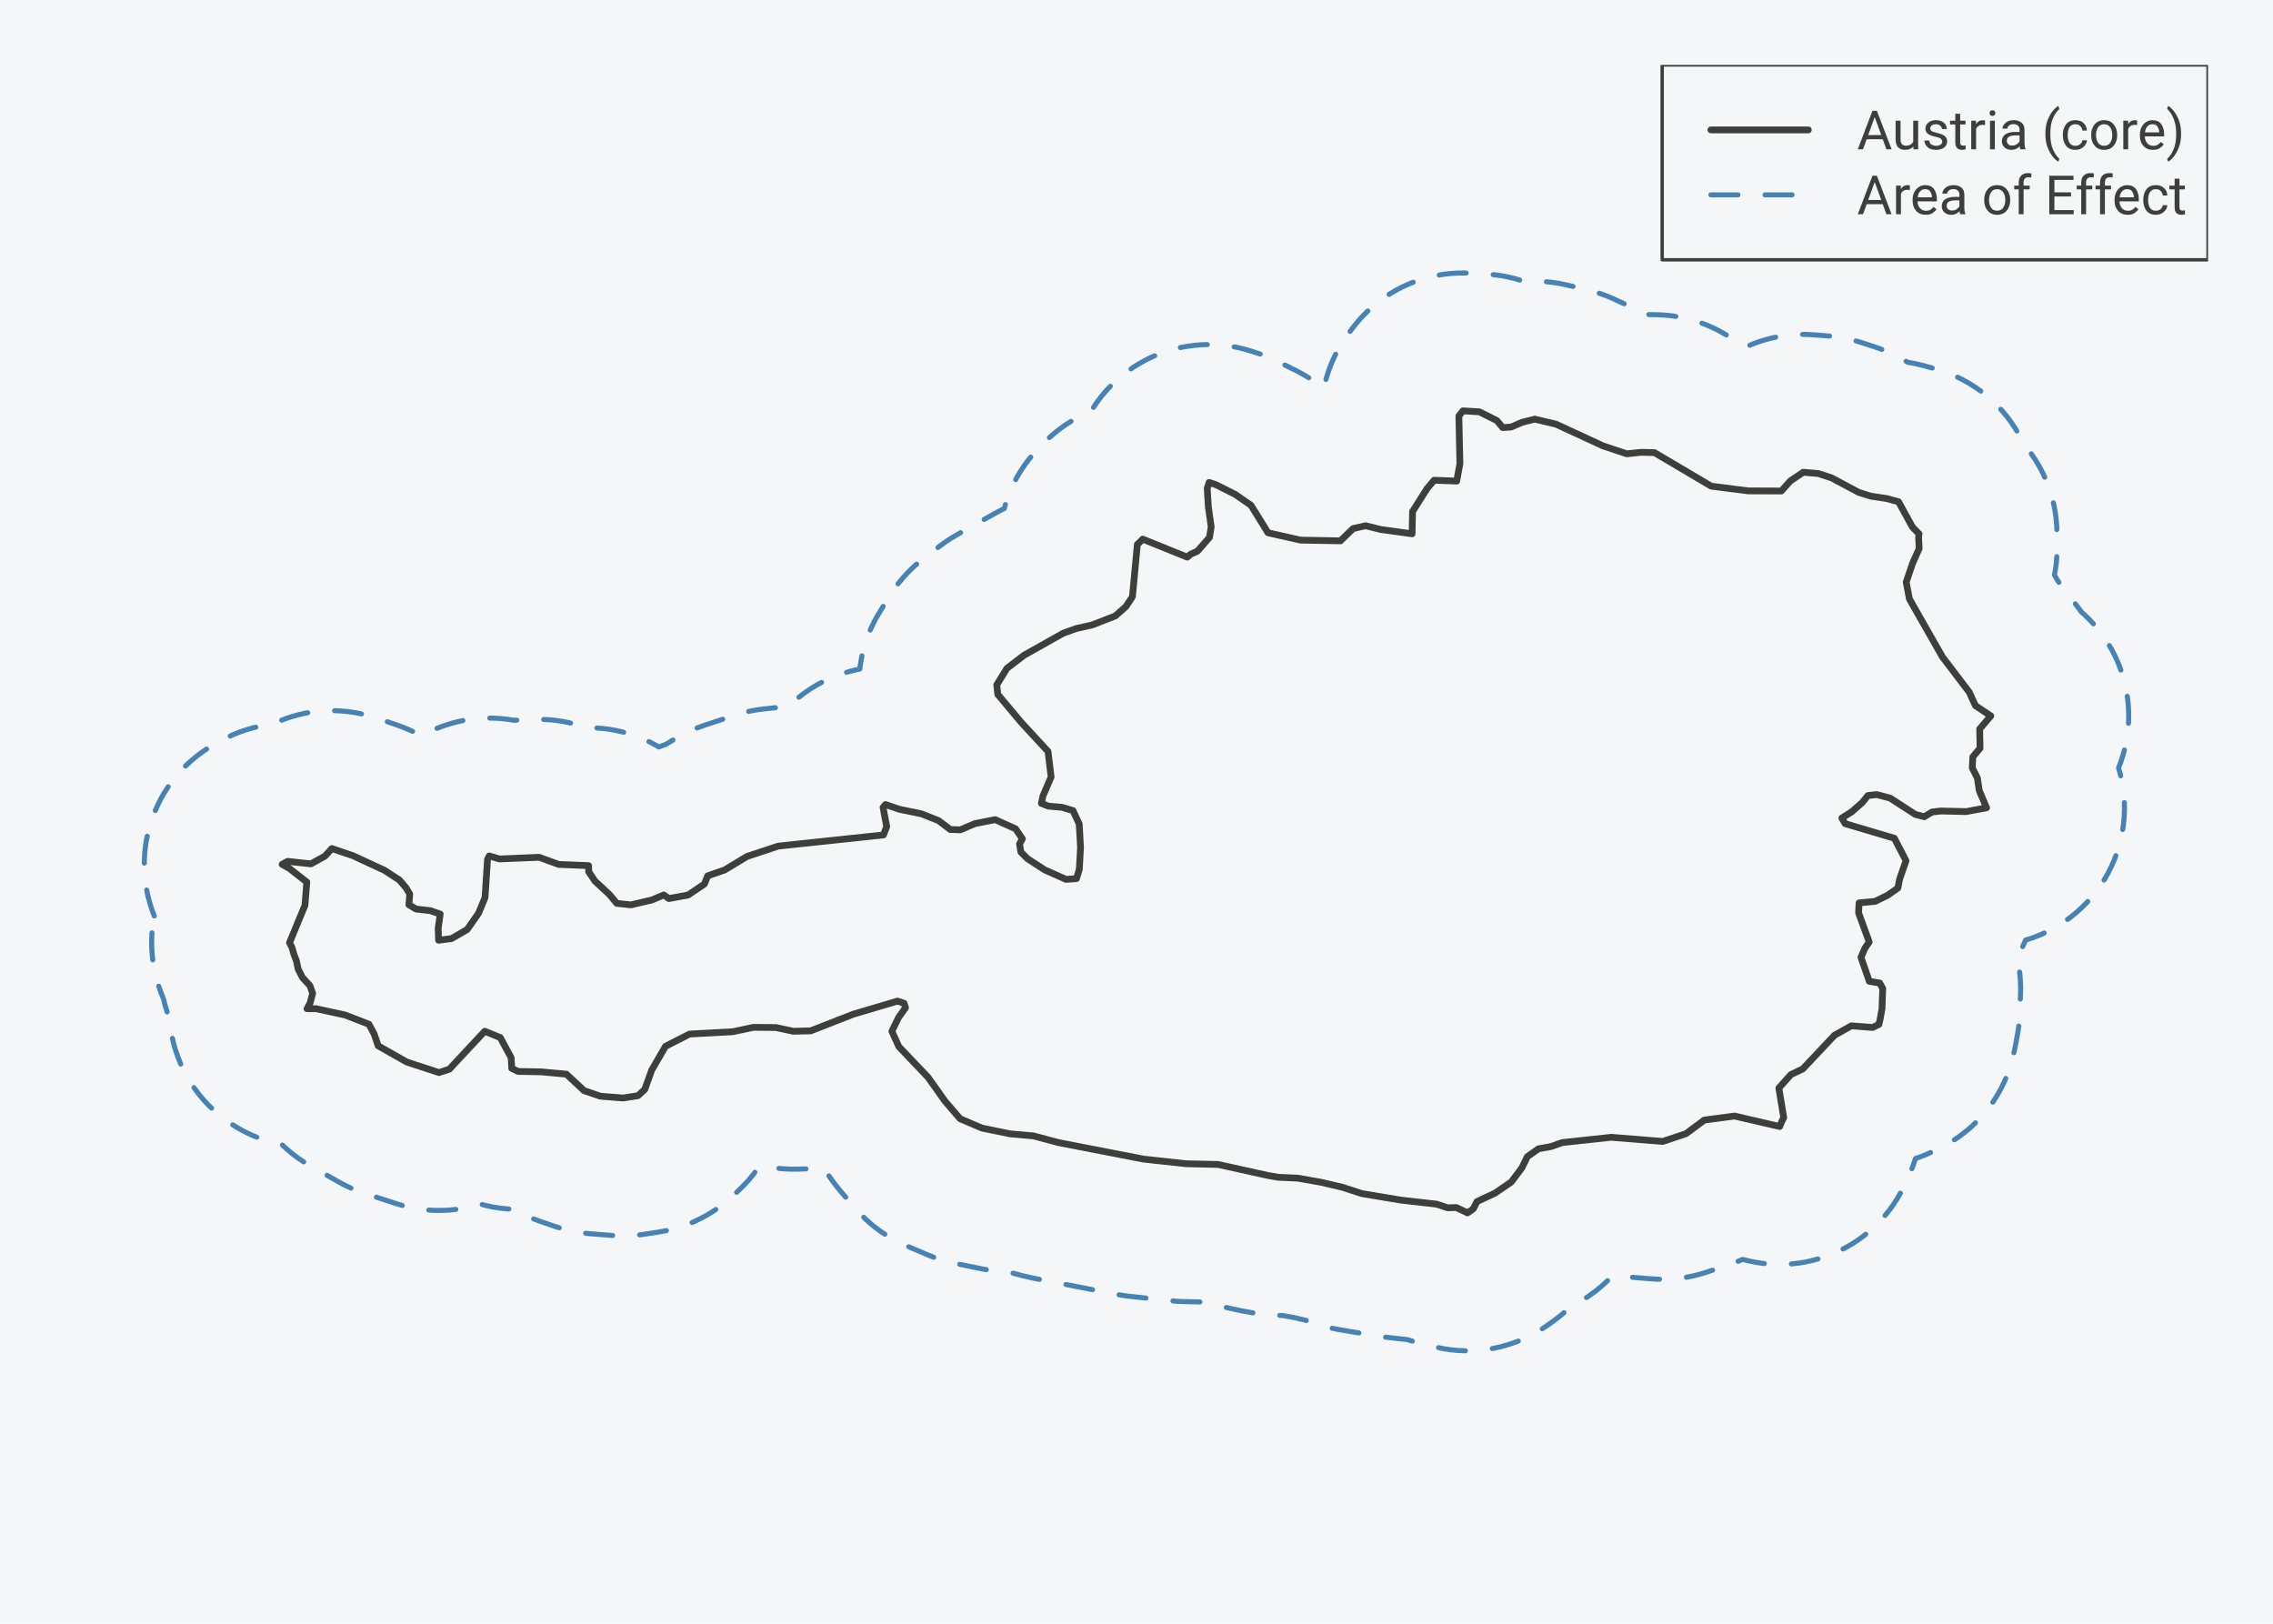
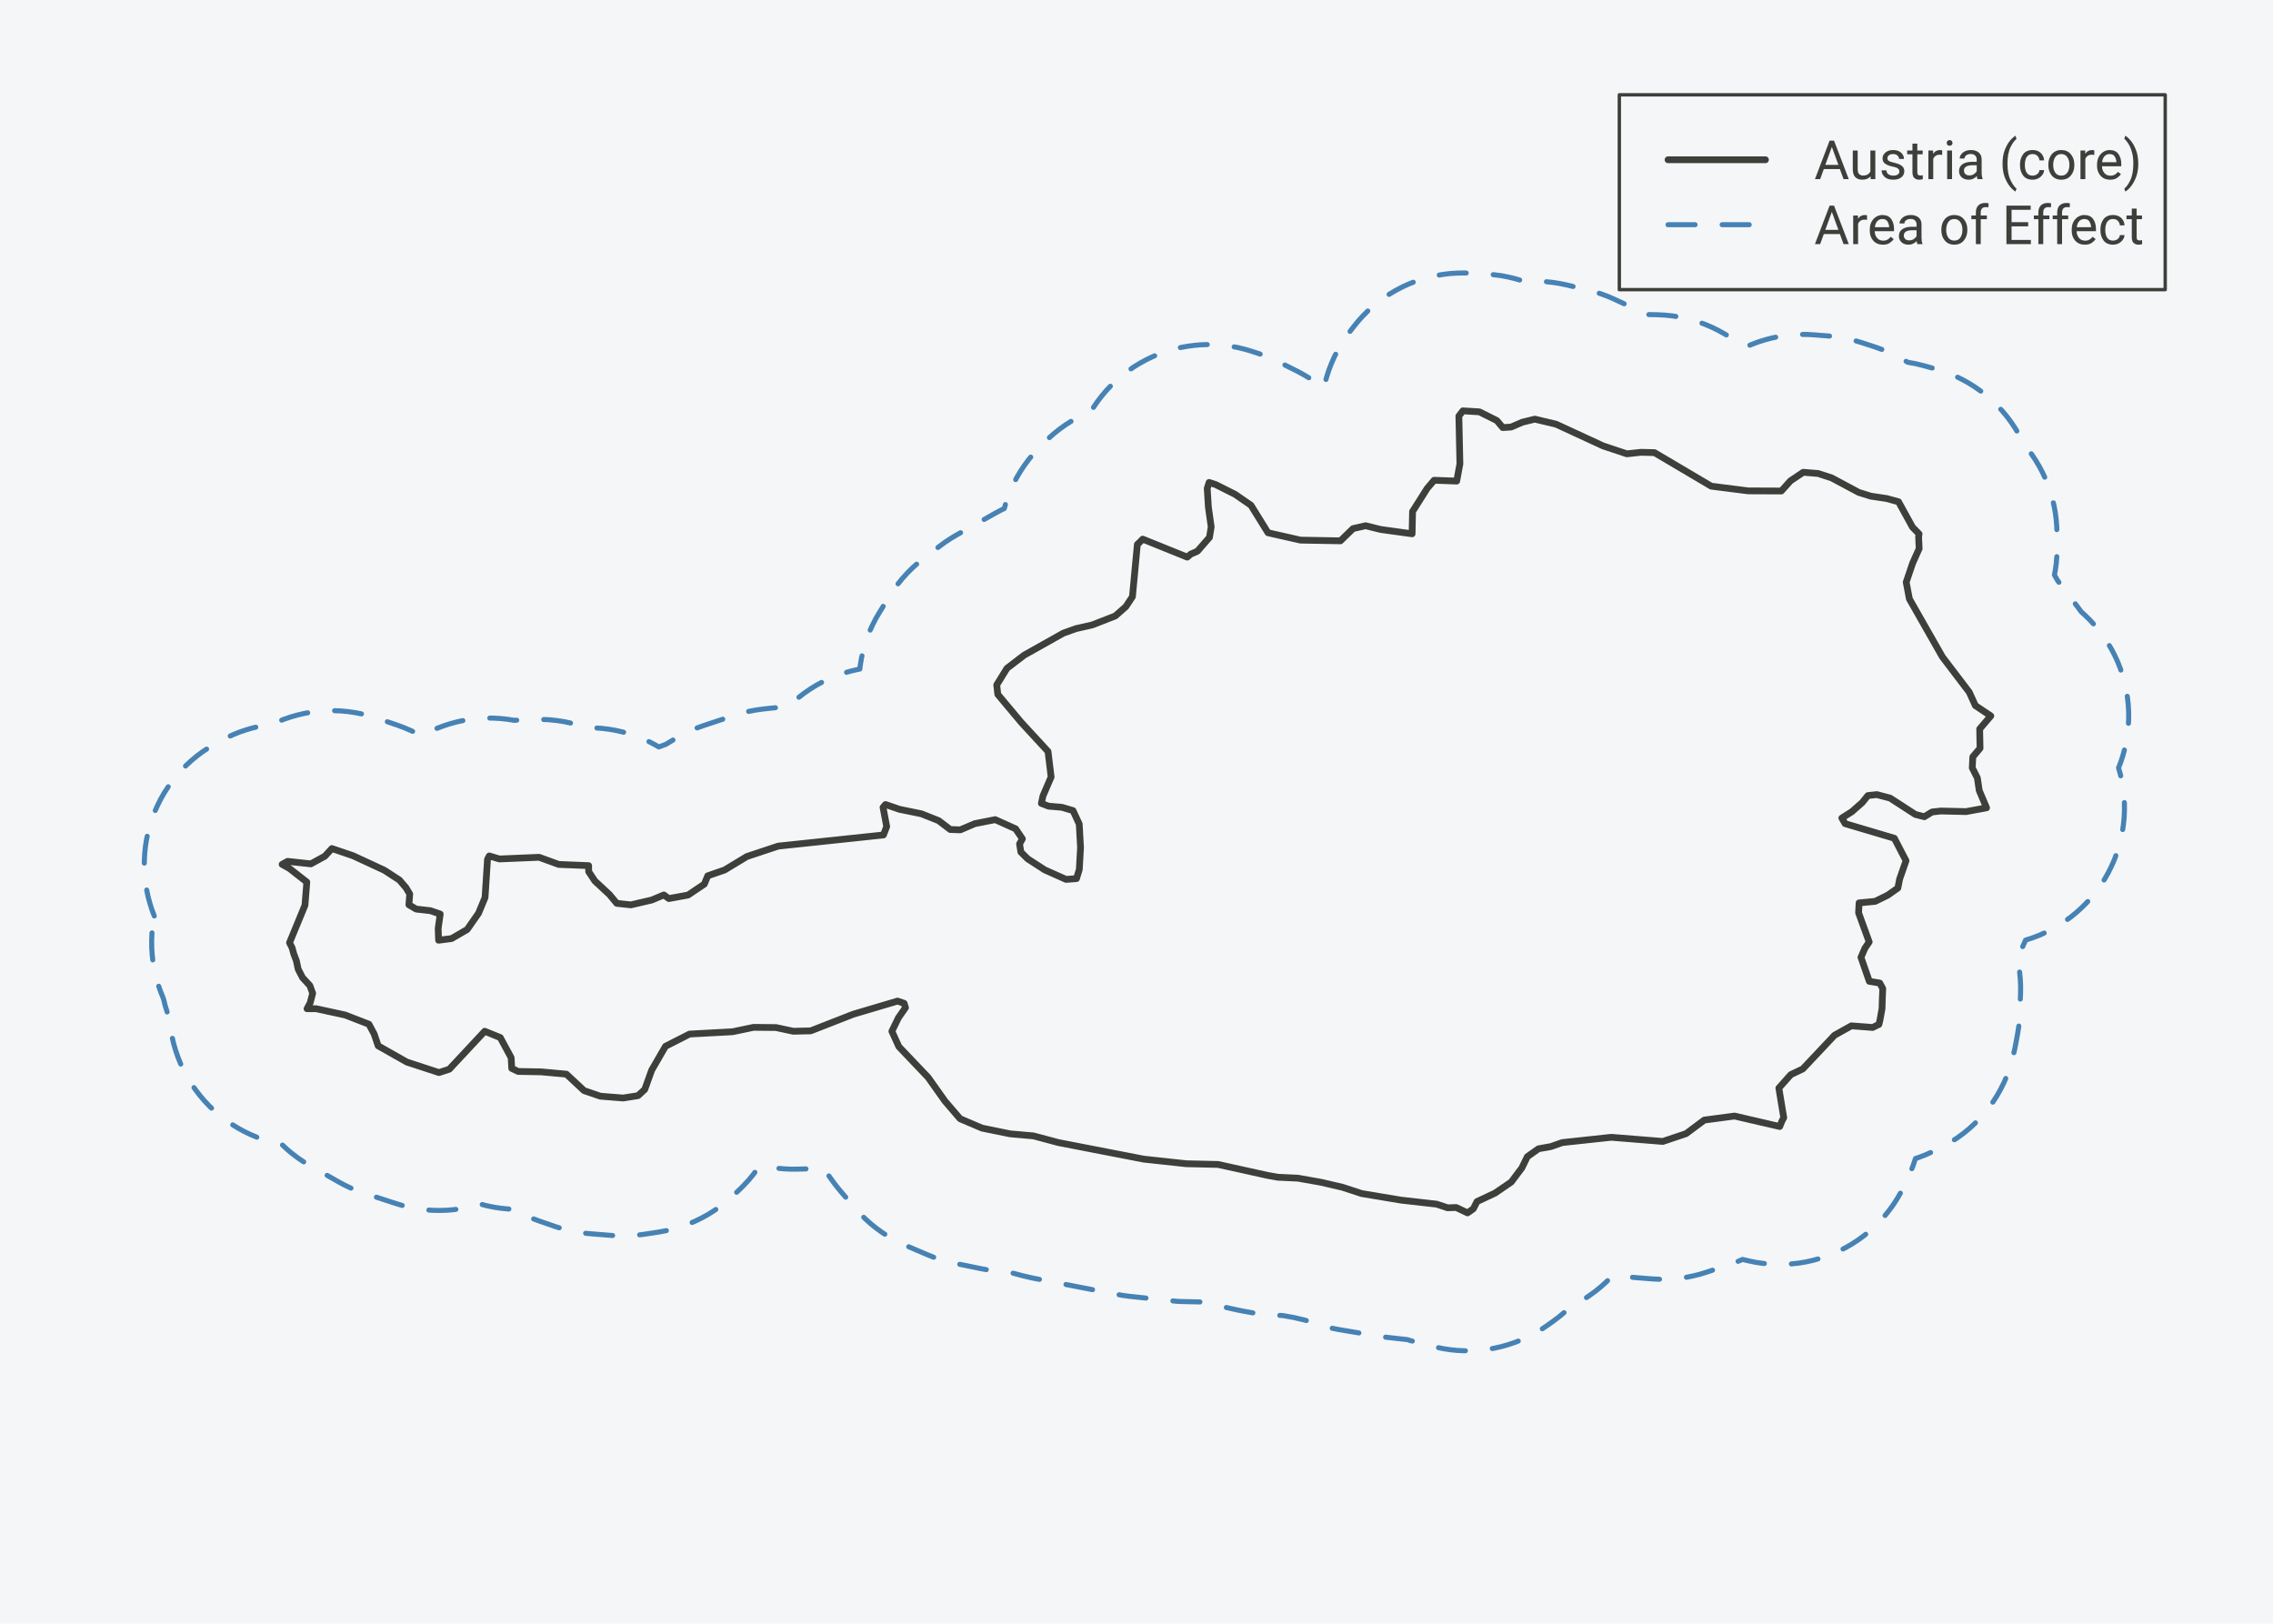
<svg xmlns="http://www.w3.org/2000/svg" width="504.00pt" height="360.00pt" viewBox="0 0 504.00 360.00">
  <g class="svglite">
    <defs>
      <style type="text/css">
    /* theme-aware-processed */
    .svglite line, .svglite polyline, .svglite polygon, .svglite path, .svglite circle {
      fill: none;
      stroke: #3E3F3A;
      stroke-linecap: round;
      stroke-linejoin: round;
      stroke-miterlimit: 10.00;
    }
    .svglite &gt; g &gt; rect {
      fill: none;
      stroke: #3E3F3A;
      stroke-linecap: round;
      stroke-linejoin: round;
      stroke-miterlimit: 10.00;
    }
    .svglite text {
      white-space: pre;
      fill: #3E3F3A;
    }
    .svglite g.glyphgroup path {
      fill: inherit;
      stroke: none;
    }
  </style>
    </defs>
    <rect width="100%" height="100%" style="stroke: none; fill: #F5F6F8;" />
    <defs>
      <clipPath id="cpMC4wMHw1MDQuMDB8MC4wMHwzNjAuMDA=">
        <rect x="0.00" y="0.00" width="504.00" height="360.00" />
      </clipPath>
    </defs>
    <g clip-path="url(#cpMC4wMHw1MDQuMDB8MC4wMHwzNjAuMDA=)">
</g>
    <defs>
      <clipPath id="cpMTQuNDB8NDg5LjYwfDE0LjQwfDM0NS42MA==">
        <rect x="14.40" y="14.40" width="475.20" height="331.20" />
      </clipPath>
    </defs>
    <g clip-path="url(#cpMTQuNDB8NDg5LjYwfDE0LjQwfDM0NS42MA==)">
      <rect class="legend-bg" x="14.40" y="14.40" width="475.20" height="331.20" style="stroke-width: 0.75; stroke: #F5F6F8; fill: #F5F6F8;" />
      <path d="M 34.21 203.08 L 33.71 201.76 L 33.23 200.26 L 32.82 198.73 L 32.50 197.18 L 32.25 195.62 L 32.09 194.05 L 32.00 192.47 L 32.00 190.89 L 32.08 189.31 L 32.24 187.73 L 32.48 186.17 L 32.81 184.62 L 33.21 183.09 L 33.69 181.59 L 34.25 180.11 L 34.89 178.66 L 35.59 177.24 L 36.37 175.87 L 37.23 174.54 L 38.14 173.25 L 39.13 172.01 L 40.18 170.82 L 41.28 169.69 L 42.45 168.62 L 43.66 167.61 L 44.93 166.67 L 46.25 165.79 L 47.61 164.98 L 48.80 164.31 L 50.20 163.57 L 51.63 162.91 L 53.09 162.32 L 54.58 161.81 L 56.10 161.37 L 57.63 161.02 L 59.18 160.74 L 60.30 160.60 L 61.46 160.07 L 62.95 159.47 L 64.47 158.95 L 66.02 158.51 L 67.58 158.15 L 69.16 157.88 L 70.76 157.69 L 72.36 157.58 L 73.97 157.56 L 75.57 157.62 L 77.17 157.77 L 78.76 158.00 L 80.33 158.31 L 81.89 158.71 L 83.42 159.18 L 88.10 160.77 L 89.62 161.34 L 91.10 161.97 L 93.55 163.11 L 93.93 162.89 L 95.36 162.16 L 96.82 161.51 L 98.32 160.94 L 99.84 160.45 L 101.39 160.03 L 102.96 159.70 L 104.54 159.46 L 106.13 159.29 L 107.73 159.21 L 109.33 159.21 L 110.93 159.30 L 112.52 159.47 L 114.00 159.70 L 118.27 159.52 L 119.98 159.50 L 121.70 159.57 L 123.40 159.74 L 125.10 160.00 L 126.77 160.36 L 128.43 160.81 L 129.87 161.29 L 131.75 161.37 L 133.36 161.48 L 134.96 161.67 L 136.54 161.94 L 138.11 162.30 L 139.66 162.74 L 141.18 163.26 L 142.68 163.86 L 144.14 164.54 L 145.56 165.30 L 146.08 165.61 L 146.93 165.29 L 147.61 165.05 L 149.77 163.74 L 151.26 162.90 L 152.80 162.14 L 154.37 161.46 L 155.98 160.88 L 162.93 158.57 L 164.51 158.10 L 166.11 157.70 L 167.72 157.40 L 169.35 157.18 L 174.90 156.60 L 175.75 155.78 L 176.99 154.71 L 178.28 153.71 L 179.63 152.78 L 181.02 151.92 L 182.46 151.14 L 183.94 150.43 L 185.45 149.81 L 186.99 149.27 L 188.56 148.81 L 190.16 148.43 L 190.65 148.34 L 190.77 147.36 L 191.04 145.82 L 191.38 144.31 L 191.80 142.81 L 192.30 141.33 L 192.87 139.89 L 193.52 138.47 L 194.23 137.09 L 195.02 135.75 L 197.29 132.08 L 198.16 130.75 L 199.10 129.47 L 200.10 128.24 L 201.17 127.06 L 202.29 125.94 L 203.47 124.88 L 204.71 123.88 L 208.53 120.96 L 209.69 120.12 L 210.89 119.33 L 212.12 118.60 L 220.77 113.73 L 222.25 112.95 L 222.68 112.76 L 223.00 111.64 L 223.50 110.14 L 224.09 108.68 L 224.74 107.24 L 225.47 105.84 L 226.28 104.48 L 227.15 103.17 L 228.09 101.90 L 229.09 100.68 L 230.15 99.51 L 231.27 98.41 L 231.43 98.25 L 232.55 97.14 L 233.74 96.10 L 234.97 95.12 L 236.25 94.20 L 237.58 93.36 L 238.95 92.58 L 240.35 91.87 L 241.80 91.23 L 241.93 91.18 L 242.38 90.44 L 243.28 89.11 L 244.26 87.83 L 245.30 86.60 L 246.40 85.43 L 247.56 84.32 L 248.78 83.27 L 250.05 82.29 L 251.38 81.37 L 252.75 80.53 L 254.16 79.76 L 255.61 79.06 L 257.09 78.44 L 258.61 77.90 L 260.15 77.44 L 261.71 77.06 L 263.30 76.77 L 264.89 76.56 L 266.49 76.43 L 268.10 76.39 L 269.71 76.43 L 271.31 76.56 L 272.91 76.77 L 274.49 77.06 L 276.05 77.44 L 277.60 77.90 L 279.07 78.38 L 280.50 78.89 L 281.91 79.47 L 283.29 80.12 L 287.60 82.28 L 288.83 82.94 L 290.04 83.65 L 291.21 84.42 L 293.55 86.03 L 293.77 85.05 L 294.18 83.51 L 294.67 82.00 L 295.25 80.52 L 295.89 79.07 L 296.62 77.66 L 297.41 76.28 L 298.27 74.95 L 299.21 73.66 L 300.10 72.50 L 301.09 71.27 L 302.14 70.10 L 303.25 68.99 L 304.41 67.93 L 305.63 66.93 L 306.90 66.00 L 308.21 65.14 L 309.57 64.34 L 310.96 63.61 L 312.39 62.96 L 313.85 62.38 L 315.34 61.88 L 316.86 61.45 L 318.39 61.11 L 319.94 60.84 L 321.50 60.65 L 323.07 60.55 L 324.65 60.52 L 326.22 60.57 L 329.88 60.79 L 331.40 60.93 L 332.93 61.13 L 334.43 61.42 L 335.93 61.78 L 337.40 62.21 L 338.06 62.44 L 339.40 62.37 L 341.03 62.36 L 342.65 62.44 L 344.26 62.61 L 345.86 62.86 L 347.45 63.19 L 352.16 64.32 L 353.62 64.71 L 355.06 65.17 L 356.47 65.70 L 357.86 66.30 L 365.30 69.74 L 367.53 69.78 L 369.09 69.86 L 370.64 70.01 L 372.19 70.25 L 373.72 70.56 L 375.24 70.95 L 376.73 71.42 L 378.19 71.96 L 379.63 72.58 L 381.03 73.27 L 382.40 74.03 L 387.22 76.87 L 388.39 76.37 L 389.87 75.81 L 391.37 75.34 L 392.89 74.94 L 394.43 74.62 L 395.98 74.39 L 397.55 74.23 L 399.12 74.15 L 400.69 74.15 L 402.26 74.24 L 405.56 74.50 L 407.34 74.69 L 409.11 74.99 L 410.86 75.39 L 412.59 75.90 L 415.58 76.87 L 417.29 77.48 L 418.95 78.19 L 420.57 79.00 L 423.05 80.33 L 424.68 80.62 L 426.46 81.05 L 429.07 81.77 L 430.63 82.25 L 432.17 82.80 L 433.67 83.44 L 435.14 84.16 L 436.56 84.95 L 437.94 85.82 L 439.27 86.76 L 440.55 87.77 L 441.78 88.85 L 442.94 89.99 L 444.05 91.20 L 445.09 92.46 L 446.05 93.77 L 446.95 95.13 L 447.77 96.54 L 449.05 98.86 L 449.47 99.36 L 450.41 100.62 L 451.29 101.92 L 452.10 103.26 L 452.84 104.65 L 453.51 106.07 L 454.10 107.52 L 454.62 109.00 L 455.07 110.51 L 455.43 112.04 L 455.72 113.58 L 455.92 115.14 L 456.05 116.70 L 456.09 118.27 L 456.06 119.81 L 456.08 120.15 L 456.11 121.74 L 456.07 123.33 L 455.94 124.91 L 455.72 126.49 L 455.54 127.48 L 456.25 128.73 L 460.97 134.94 L 461.51 135.68 L 462.23 136.31 L 463.38 137.44 L 464.47 138.63 L 465.50 139.87 L 466.46 141.17 L 467.36 142.52 L 468.18 143.91 L 468.92 145.34 L 469.59 146.81 L 470.18 148.31 L 470.69 149.85 L 471.12 151.40 L 471.46 152.98 L 471.72 154.57 L 471.90 156.18 L 471.99 157.79 L 472.00 159.41 L 471.92 161.02 L 471.76 162.63 L 471.51 164.22 L 471.18 165.80 L 470.76 167.36 L 470.27 168.90 L 469.75 170.24 L 470.16 171.69 L 470.50 173.27 L 470.77 174.86 L 470.95 176.46 L 471.05 178.06 L 471.06 179.68 L 470.99 181.28 L 470.83 182.89 L 470.59 184.48 L 470.26 186.06 L 469.86 187.62 L 469.37 189.15 L 468.80 190.66 L 468.15 192.13 L 467.43 193.57 L 466.63 194.97 L 465.75 196.33 L 464.81 197.63 L 463.80 198.89 L 462.73 200.09 L 461.59 201.23 L 460.40 202.31 L 459.15 203.33 L 457.84 204.28 L 456.49 205.15 L 455.10 205.96 L 453.66 206.69 L 452.19 207.35 L 450.69 207.93 L 449.16 208.42 L 449.13 208.43 L 449.01 208.74 L 448.37 210.15 L 447.66 211.53 L 447.25 212.25 L 447.56 213.78 L 447.81 215.44 L 447.97 217.10 L 448.04 218.78 L 448.02 220.45 L 447.93 222.41 L 447.87 224.50 L 447.79 226.06 L 447.62 227.61 L 447.38 229.16 L 446.93 231.59 L 446.70 232.75 L 446.45 233.82 L 446.06 235.39 L 445.58 236.94 L 445.02 238.46 L 444.38 239.95 L 443.66 241.40 L 442.87 242.81 L 442.00 244.18 L 441.06 245.50 L 440.05 246.77 L 438.98 247.98 L 437.84 249.13 L 436.65 250.23 L 435.40 251.25 L 434.09 252.21 L 432.74 253.10 L 431.34 253.92 L 429.90 254.66 L 428.51 255.34 L 427.04 256.00 L 425.54 256.58 L 424.73 256.85 L 424.68 256.99 L 424.17 258.50 L 423.57 259.98 L 422.90 261.42 L 422.83 261.55 L 422.21 262.94 L 421.49 264.35 L 420.69 265.73 L 419.83 267.07 L 418.89 268.35 L 417.90 269.59 L 416.83 270.77 L 415.71 271.90 L 414.53 272.97 L 413.30 273.97 L 412.01 274.91 L 410.68 275.78 L 409.31 276.58 L 407.89 277.30 L 406.44 277.96 L 404.96 278.53 L 403.45 279.03 L 401.92 279.45 L 400.36 279.79 L 398.80 280.05 L 397.22 280.22 L 395.63 280.32 L 394.04 280.33 L 392.45 280.26 L 390.87 280.10 L 389.29 279.87 L 387.74 279.55 L 386.38 279.23 L 385.06 279.79 L 383.53 280.35 L 378.36 282.07 L 376.89 282.52 L 375.40 282.89 L 373.90 283.19 L 372.38 283.42 L 370.85 283.56 L 369.32 283.63 L 367.78 283.62 L 366.25 283.54 L 357.68 282.85 L 357.49 282.87 L 357.43 282.94 L 356.26 284.13 L 355.02 285.25 L 353.73 286.30 L 352.37 287.28 L 348.78 289.74 L 347.41 290.63 L 346.95 290.90 L 345.73 291.92 L 344.42 292.91 L 343.14 293.82 L 341.79 294.73 L 340.39 295.56 L 338.96 296.32 L 337.48 297.00 L 335.97 297.60 L 334.43 298.12 L 332.87 298.56 L 331.28 298.92 L 329.68 299.19 L 328.06 299.37 L 326.44 299.47 L 324.82 299.48 L 323.19 299.41 L 321.58 299.25 L 319.97 299.00 L 318.38 298.67 L 316.81 298.25 L 315.66 297.88 L 314.31 297.62 L 312.81 297.24 L 312.02 297.00 L 307.25 296.47 L 305.60 296.24 L 296.87 294.78 L 295.34 294.48 L 293.83 294.11 L 292.34 293.66 L 289.42 292.70 L 286.79 292.09 L 284.43 291.67 L 281.91 291.55 L 279.92 291.39 L 277.95 291.10 L 275.67 290.69 L 274.45 290.45 L 266.40 288.66 L 262.32 288.57 L 261.03 288.52 L 259.74 288.40 L 250.31 287.39 L 249.04 287.22 L 247.77 287.00 L 228.87 283.34 L 226.78 282.85 L 223.81 282.06 L 221.27 281.84 L 219.55 281.64 L 217.84 281.34 L 211.63 280.07 L 210.11 279.72 L 208.62 279.29 L 207.15 278.79 L 205.71 278.22 L 200.86 276.15 L 199.45 275.50 L 198.07 274.78 L 196.73 273.99 L 195.44 273.14 L 194.19 272.22 L 192.98 271.24 L 191.83 270.20 L 190.73 269.10 L 189.69 267.95 L 186.31 264.02 L 185.42 262.92 L 184.57 261.79 L 182.58 258.98 L 182.04 259.03 L 180.53 259.11 L 176.67 259.21 L 175.23 259.21 L 173.79 259.14 L 172.35 259.01 L 170.93 258.81 L 169.51 258.54 L 169.42 258.52 L 168.72 258.67 L 168.21 258.76 L 167.98 259.11 L 167.01 260.42 L 165.98 261.67 L 164.87 262.86 L 163.71 264.00 L 162.22 265.37 L 160.99 266.46 L 159.70 267.47 L 158.35 268.41 L 156.96 269.28 L 155.52 270.07 L 154.05 270.79 L 152.53 271.42 L 150.99 271.98 L 149.42 272.44 L 147.82 272.83 L 146.21 273.13 L 142.91 273.64 L 141.13 273.87 L 139.35 273.99 L 137.56 274.01 L 135.77 273.92 L 130.73 273.52 L 129.20 273.36 L 127.68 273.13 L 126.18 272.81 L 124.69 272.43 L 123.22 271.97 L 119.60 270.72 L 118.09 270.16 L 116.62 269.52 L 115.18 268.81 L 113.92 268.10 L 112.66 268.04 L 111.04 267.88 L 109.42 267.63 L 107.82 267.30 L 106.52 266.95 L 105.29 267.32 L 103.73 267.70 L 102.15 267.99 L 100.55 268.20 L 98.95 268.33 L 97.35 268.37 L 95.74 268.33 L 94.14 268.20 L 92.55 267.99 L 90.97 267.70 L 89.40 267.32 L 87.86 266.86 L 80.73 264.54 L 79.29 264.03 L 77.87 263.44 L 76.49 262.79 L 75.14 262.07 L 68.79 258.47 L 67.42 257.65 L 66.10 256.76 L 64.83 255.80 L 63.61 254.78 L 62.44 253.69 L 62.43 253.68 L 61.76 253.56 L 60.19 253.19 L 58.64 252.73 L 57.11 252.19 L 55.62 251.57 L 54.16 250.87 L 52.74 250.09 L 51.36 249.24 L 50.03 248.32 L 48.75 247.33 L 47.53 246.28 L 46.36 245.16 L 45.25 243.98 L 44.21 242.74 L 43.23 241.45 L 42.32 240.11 L 41.49 238.73 L 40.73 237.30 L 40.04 235.83 L 39.44 234.33 L 38.91 232.80 L 38.47 231.25 L 38.11 229.67 L 37.83 228.08 L 37.64 226.47 L 37.60 225.90 L 37.59 225.87 L 37.05 224.34 L 36.58 222.79 L 36.31 221.67 L 36.10 221.07 L 36.08 221.00 L 35.61 219.84 L 35.06 218.29 L 34.61 216.71 L 34.24 215.11 L 33.95 213.49 L 33.76 211.85 L 33.65 210.21 L 33.63 208.57 L 33.69 206.93 L 33.85 205.29 L 34.09 203.66 L 34.21 203.08 Z" style="fill-rule: evenodd; stroke-width: 1.12; stroke: #4682B4; stroke-dasharray: 6.00,6.00;" />
      <path d="M 64.76 210.11 L 64.20 209.01 L 67.62 200.71 L 68.03 195.56 L 64.17 192.54 L 62.56 191.64 L 63.76 190.97 L 68.93 191.53 L 72.03 189.83 L 73.59 188.13 L 78.27 189.72 L 85.22 192.94 L 88.56 195.11 L 90.00 196.79 L 90.85 198.20 L 90.67 200.60 L 92.27 201.55 L 95.45 201.91 L 97.61 202.66 L 97.16 205.82 L 97.25 208.46 L 100.13 208.09 L 103.59 206.08 L 106.11 202.47 L 107.55 198.99 L 108.10 190.49 L 108.49 189.77 L 110.73 190.44 L 119.55 190.07 L 123.88 191.65 L 130.52 191.92 L 130.53 193.25 L 131.90 195.32 L 135.13 198.32 L 136.76 200.28 L 139.88 200.62 L 144.52 199.54 L 147.19 198.42 L 148.31 199.22 L 152.57 198.44 L 156.17 196.02 L 156.93 194.18 L 160.68 192.88 L 165.61 189.90 L 172.57 187.59 L 195.89 185.12 L 196.61 183.26 L 195.80 179.00 L 196.35 178.37 L 199.44 179.43 L 204.31 180.43 L 208.12 181.94 L 210.71 183.91 L 212.92 183.99 L 216.16 182.61 L 220.67 181.72 L 225.20 183.76 L 226.70 185.98 L 226.07 187.11 L 226.36 188.91 L 227.87 190.41 L 231.65 192.86 L 236.38 194.97 L 238.69 194.80 L 239.32 192.75 L 239.59 187.88 L 239.30 182.69 L 237.92 179.71 L 235.42 178.98 L 232.51 178.74 L 230.91 178.12 L 231.25 176.49 L 233.07 172.26 L 232.38 166.60 L 226.45 160.17 L 221.24 153.95 L 221.01 151.84 L 223.28 148.17 L 227.10 145.25 L 235.75 140.39 L 238.54 139.38 L 242.17 138.56 L 247.30 136.56 L 249.63 134.51 L 251.10 132.29 L 252.19 120.70 L 252.72 120.21 L 253.38 119.53 L 263.25 123.52 L 264.02 122.86 L 265.51 122.21 L 268.18 119.15 L 268.56 116.82 L 267.94 112.43 L 267.68 108.28 L 268.10 106.96 L 269.57 107.44 L 273.87 109.60 L 277.38 112.02 L 281.16 118.12 L 288.37 119.75 L 297.22 119.91 L 300.02 117.19 L 302.80 116.56 L 306.15 117.39 L 313.11 118.35 L 313.21 113.41 L 316.45 108.29 L 317.99 106.48 L 323.00 106.66 L 323.71 102.84 L 323.48 92.25 L 324.37 91.09 L 328.03 91.31 L 331.90 93.24 L 333.21 94.80 L 335.07 94.68 L 337.55 93.61 L 340.33 92.93 L 345.04 94.05 L 355.45 98.86 L 360.73 100.62 L 363.86 100.28 L 366.85 100.35 L 379.44 107.79 L 387.64 108.83 L 394.98 108.86 L 397.00 106.61 L 399.84 104.71 L 403.14 104.98 L 406.13 105.95 L 412.17 109.18 L 414.86 110.01 L 418.35 110.53 L 420.97 111.25 L 424.06 116.87 L 425.52 118.37 L 425.42 119.07 L 425.54 121.63 L 424.10 124.85 L 422.67 129.07 L 423.37 132.78 L 430.69 145.63 L 436.65 153.46 L 438.01 156.44 L 441.43 158.73 L 438.96 161.62 L 439.04 165.90 L 437.44 167.80 L 437.32 170.25 L 438.45 172.48 L 438.86 175.26 L 440.49 179.10 L 435.94 179.94 L 430.35 179.81 L 428.39 180.03 L 426.69 181.08 L 424.68 180.56 L 419.11 176.95 L 416.16 176.17 L 414.18 176.38 L 412.91 177.95 L 410.62 179.96 L 408.40 181.37 L 409.12 182.61 L 420.04 185.85 L 422.63 190.83 L 421.21 194.90 L 420.82 196.89 L 418.60 198.46 L 415.79 199.84 L 412.22 200.18 L 412.11 202.38 L 414.46 208.84 L 413.51 210.24 L 412.64 212.25 L 414.49 217.57 L 416.80 217.95 L 417.47 219.17 L 417.38 221.32 L 417.31 223.62 L 416.87 226.05 L 416.62 227.12 L 415.23 227.80 L 410.51 227.44 L 406.78 229.52 L 399.74 236.99 L 397.08 238.26 L 394.43 241.24 L 395.52 247.82 L 395.18 248.41 L 394.62 249.76 L 384.61 247.44 L 384.28 247.48 L 377.90 248.33 L 373.86 251.34 L 368.70 253.07 L 357.27 252.15 L 346.41 253.32 L 343.91 254.20 L 341.12 254.70 L 338.66 256.45 L 337.45 258.93 L 335.10 262.06 L 331.51 264.52 L 327.50 266.40 L 326.69 268.00 L 325.40 268.91 L 322.89 267.72 L 320.98 267.78 L 318.54 266.97 L 310.64 266.08 L 301.91 264.62 L 297.67 263.23 L 292.91 262.12 L 287.83 261.22 L 283.36 261.01 L 281.07 260.60 L 270.09 258.17 L 263.02 258.01 L 253.59 256.99 L 234.69 253.32 L 229.15 251.84 L 223.95 251.38 L 217.74 250.11 L 212.89 248.04 L 209.51 244.10 L 205.80 238.87 L 199.30 232.04 L 197.76 228.64 L 199.21 225.65 L 200.78 223.41 L 200.47 222.44 L 199.01 221.95 L 189.20 224.86 L 179.76 228.55 L 175.90 228.64 L 172.07 227.82 L 167.10 227.77 L 162.42 228.75 L 152.90 229.26 L 147.56 231.98 L 144.50 237.27 L 142.96 241.55 L 141.47 242.92 L 138.17 243.44 L 133.13 243.04 L 129.50 241.80 L 125.59 238.15 L 119.98 237.64 L 114.88 237.55 L 113.47 236.87 L 113.34 234.50 L 110.93 230.04 L 107.48 228.64 L 99.63 237.05 L 97.34 237.80 L 90.21 235.47 L 83.85 231.87 L 82.96 229.24 L 81.80 227.08 L 76.54 225.04 L 70.09 223.64 L 68.08 223.65 L 68.76 222.38 L 69.33 220.23 L 68.71 218.52 L 67.08 216.75 L 66.11 214.86 L 65.72 213.02 L 65.15 211.52 L 64.76 210.11 Z" style="fill-rule: evenodd; stroke-width: 1.50;" />
-       <rect class="legend-bg" x="368.56" y="14.40" width="121.04" height="43.20" style="stroke-width: 0.75; fill: #F5F6F8;" />
-       <line x1="379.36" y1="28.80" x2="400.96" y2="28.80" style="stroke-width: 1.50;" />
-       <line x1="379.36" y1="43.20" x2="400.96" y2="43.20" style="stroke-width: 1.12; stroke: #4682B4; stroke-dasharray: 6.00,6.00;" />
-       <text x="411.76" y="33.10" style="font-size: 12.00px; font-family: &quot;Roboto&quot;, -apple-system, BlinkMacSystemFont, &quot;Segoe UI&quot;, system-ui, sans-serif;" textLength="72.02px" lengthAdjust="spacingAndGlyphs">Austria (core)</text>
-       <text x="411.76" y="47.50" style="font-size: 12.00px; font-family: &quot;Roboto&quot;, -apple-system, BlinkMacSystemFont, &quot;Segoe UI&quot;, system-ui, sans-serif;" textLength="72.44px" lengthAdjust="spacingAndGlyphs">Area of Effect</text>
+       <rect class="legend-bg" x="359.06" y="21.02" width="121.04" height="43.20" style="stroke-width: 0.75; fill: #F5F6F8;" />
+       <line x1="369.86" y1="35.42" x2="391.46" y2="35.42" style="stroke-width: 1.50;" />
+       <line x1="369.86" y1="49.82" x2="391.46" y2="49.82" style="stroke-width: 1.12; stroke: #4682B4; stroke-dasharray: 6.00,6.00;" />
+       <text x="402.26" y="39.72" style="font-size: 12.00px; font-family: &quot;Roboto&quot;, -apple-system, BlinkMacSystemFont, &quot;Segoe UI&quot;, system-ui, sans-serif;" textLength="72.02px" lengthAdjust="spacingAndGlyphs">Austria (core)</text>
+       <text x="402.26" y="54.12" style="font-size: 12.00px; font-family: &quot;Roboto&quot;, -apple-system, BlinkMacSystemFont, &quot;Segoe UI&quot;, system-ui, sans-serif;" textLength="72.44px" lengthAdjust="spacingAndGlyphs">Area of Effect</text>
    </g>
  </g>
</svg>
